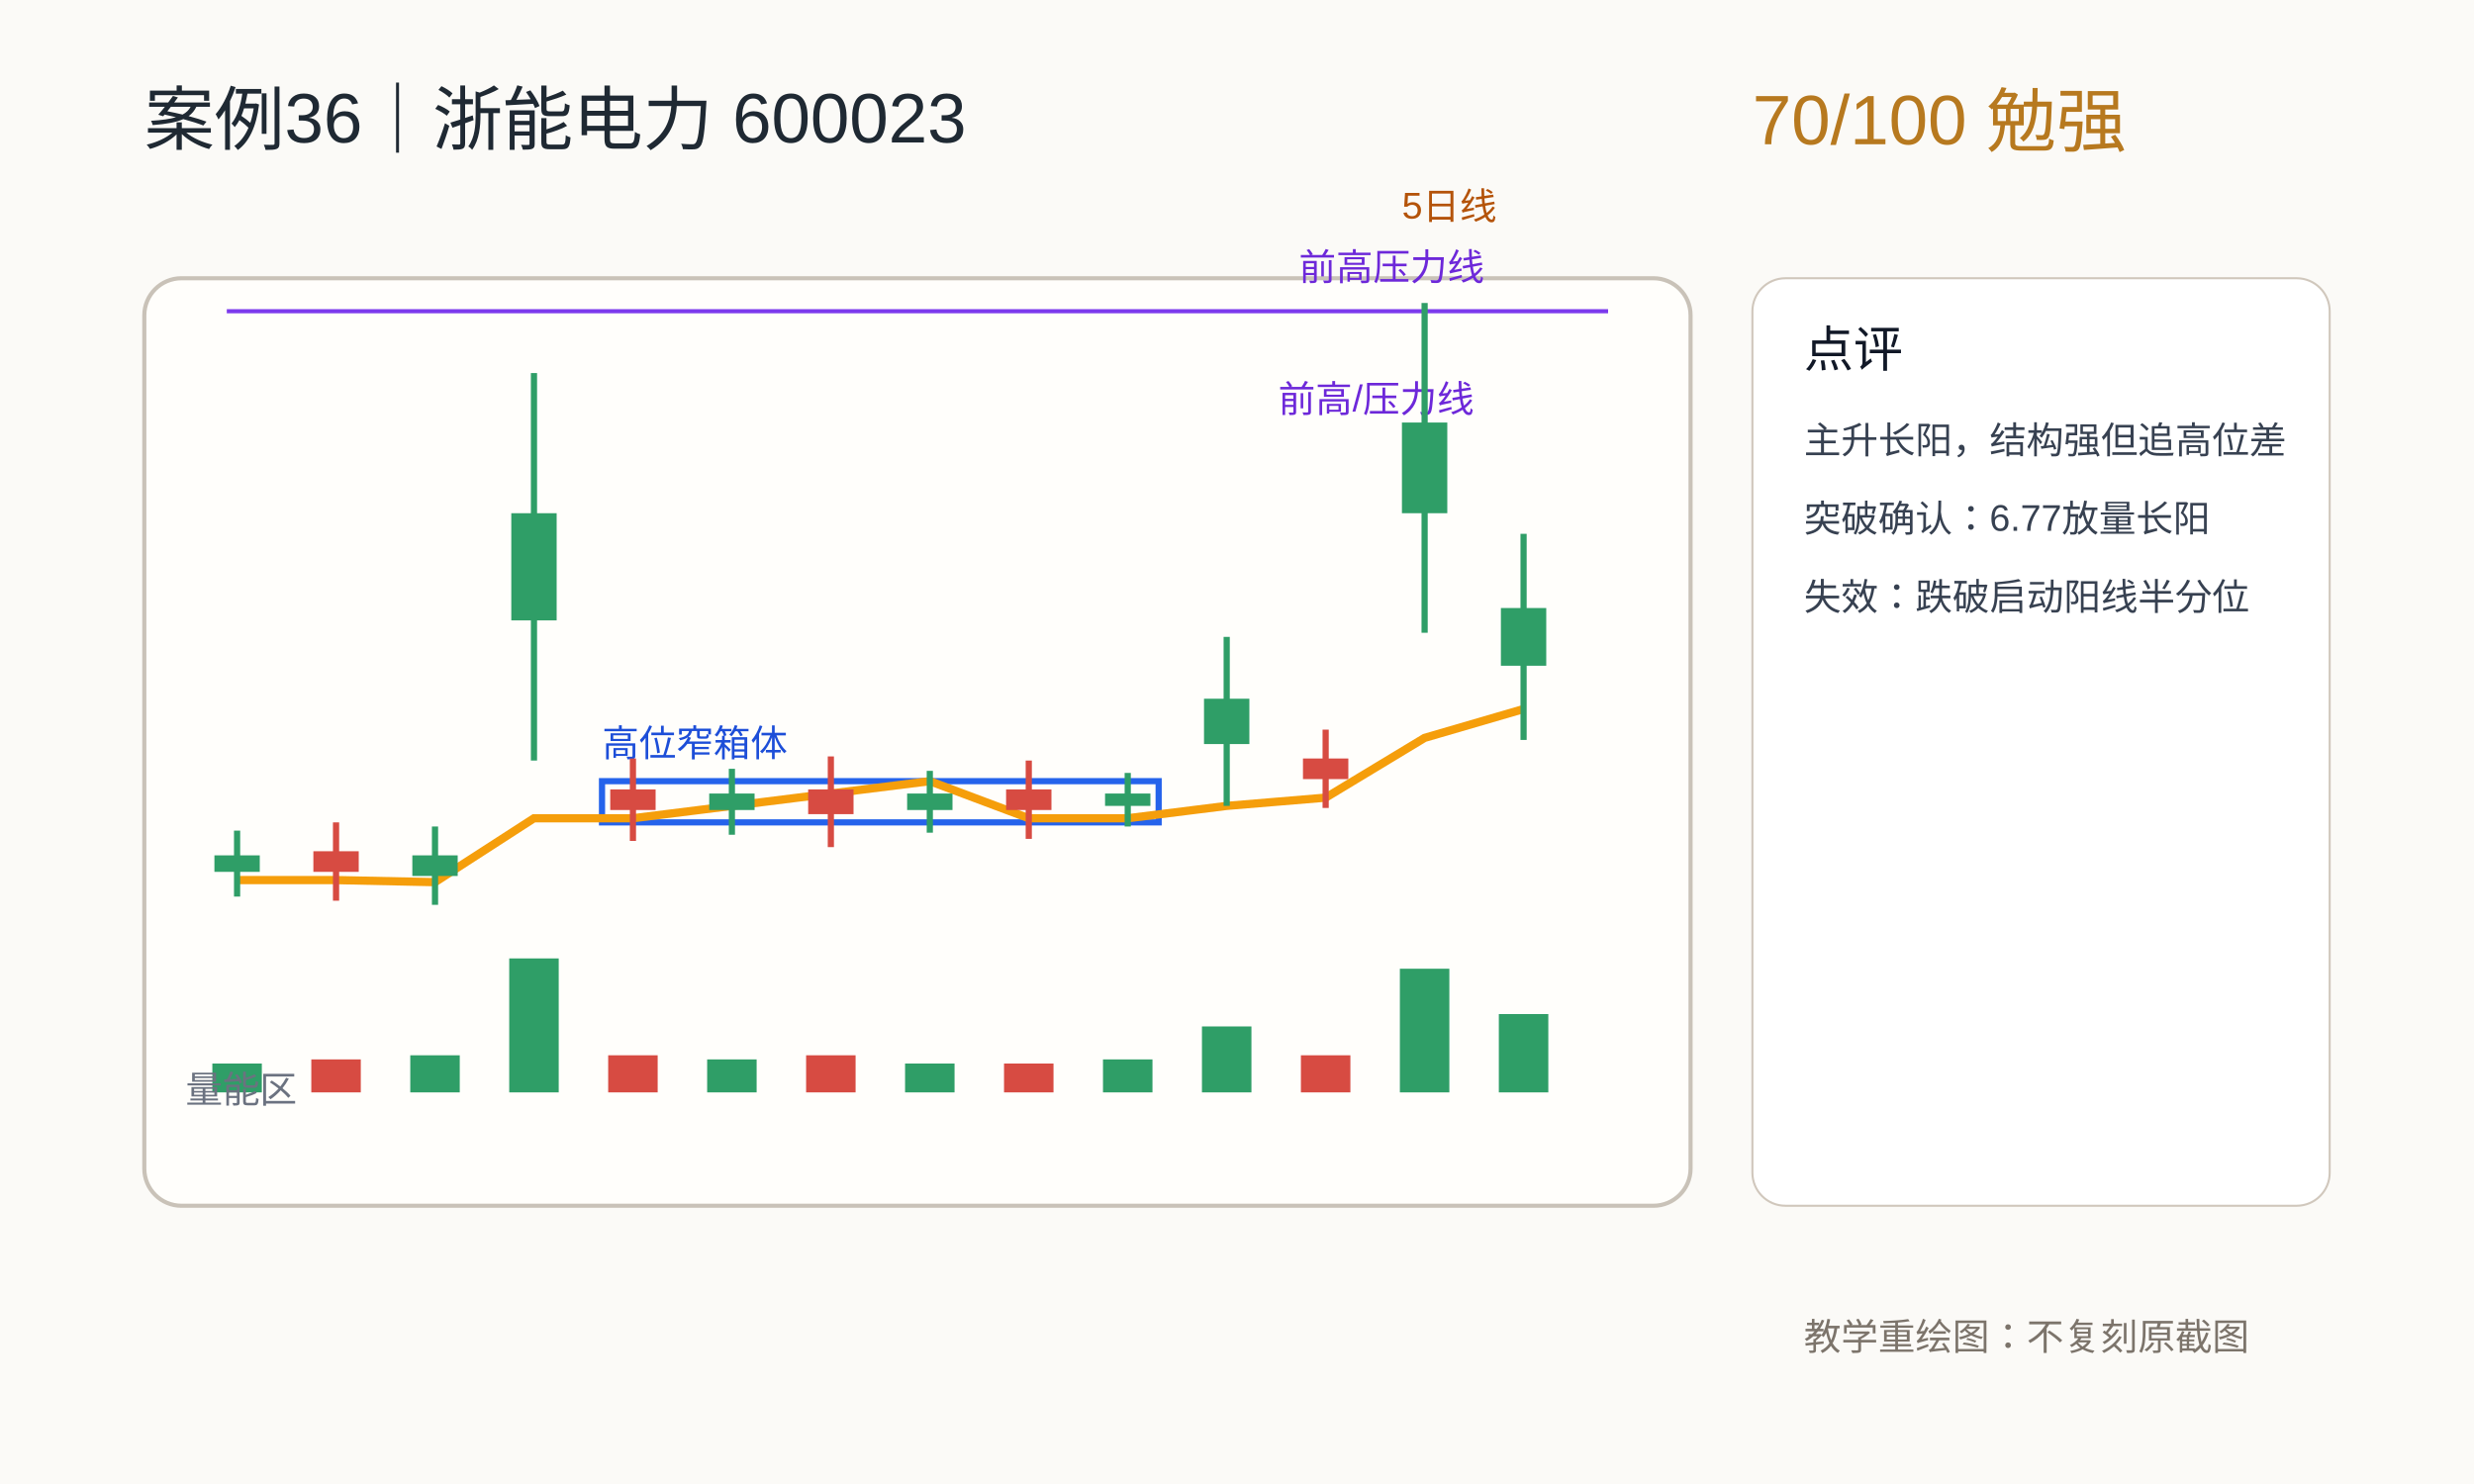
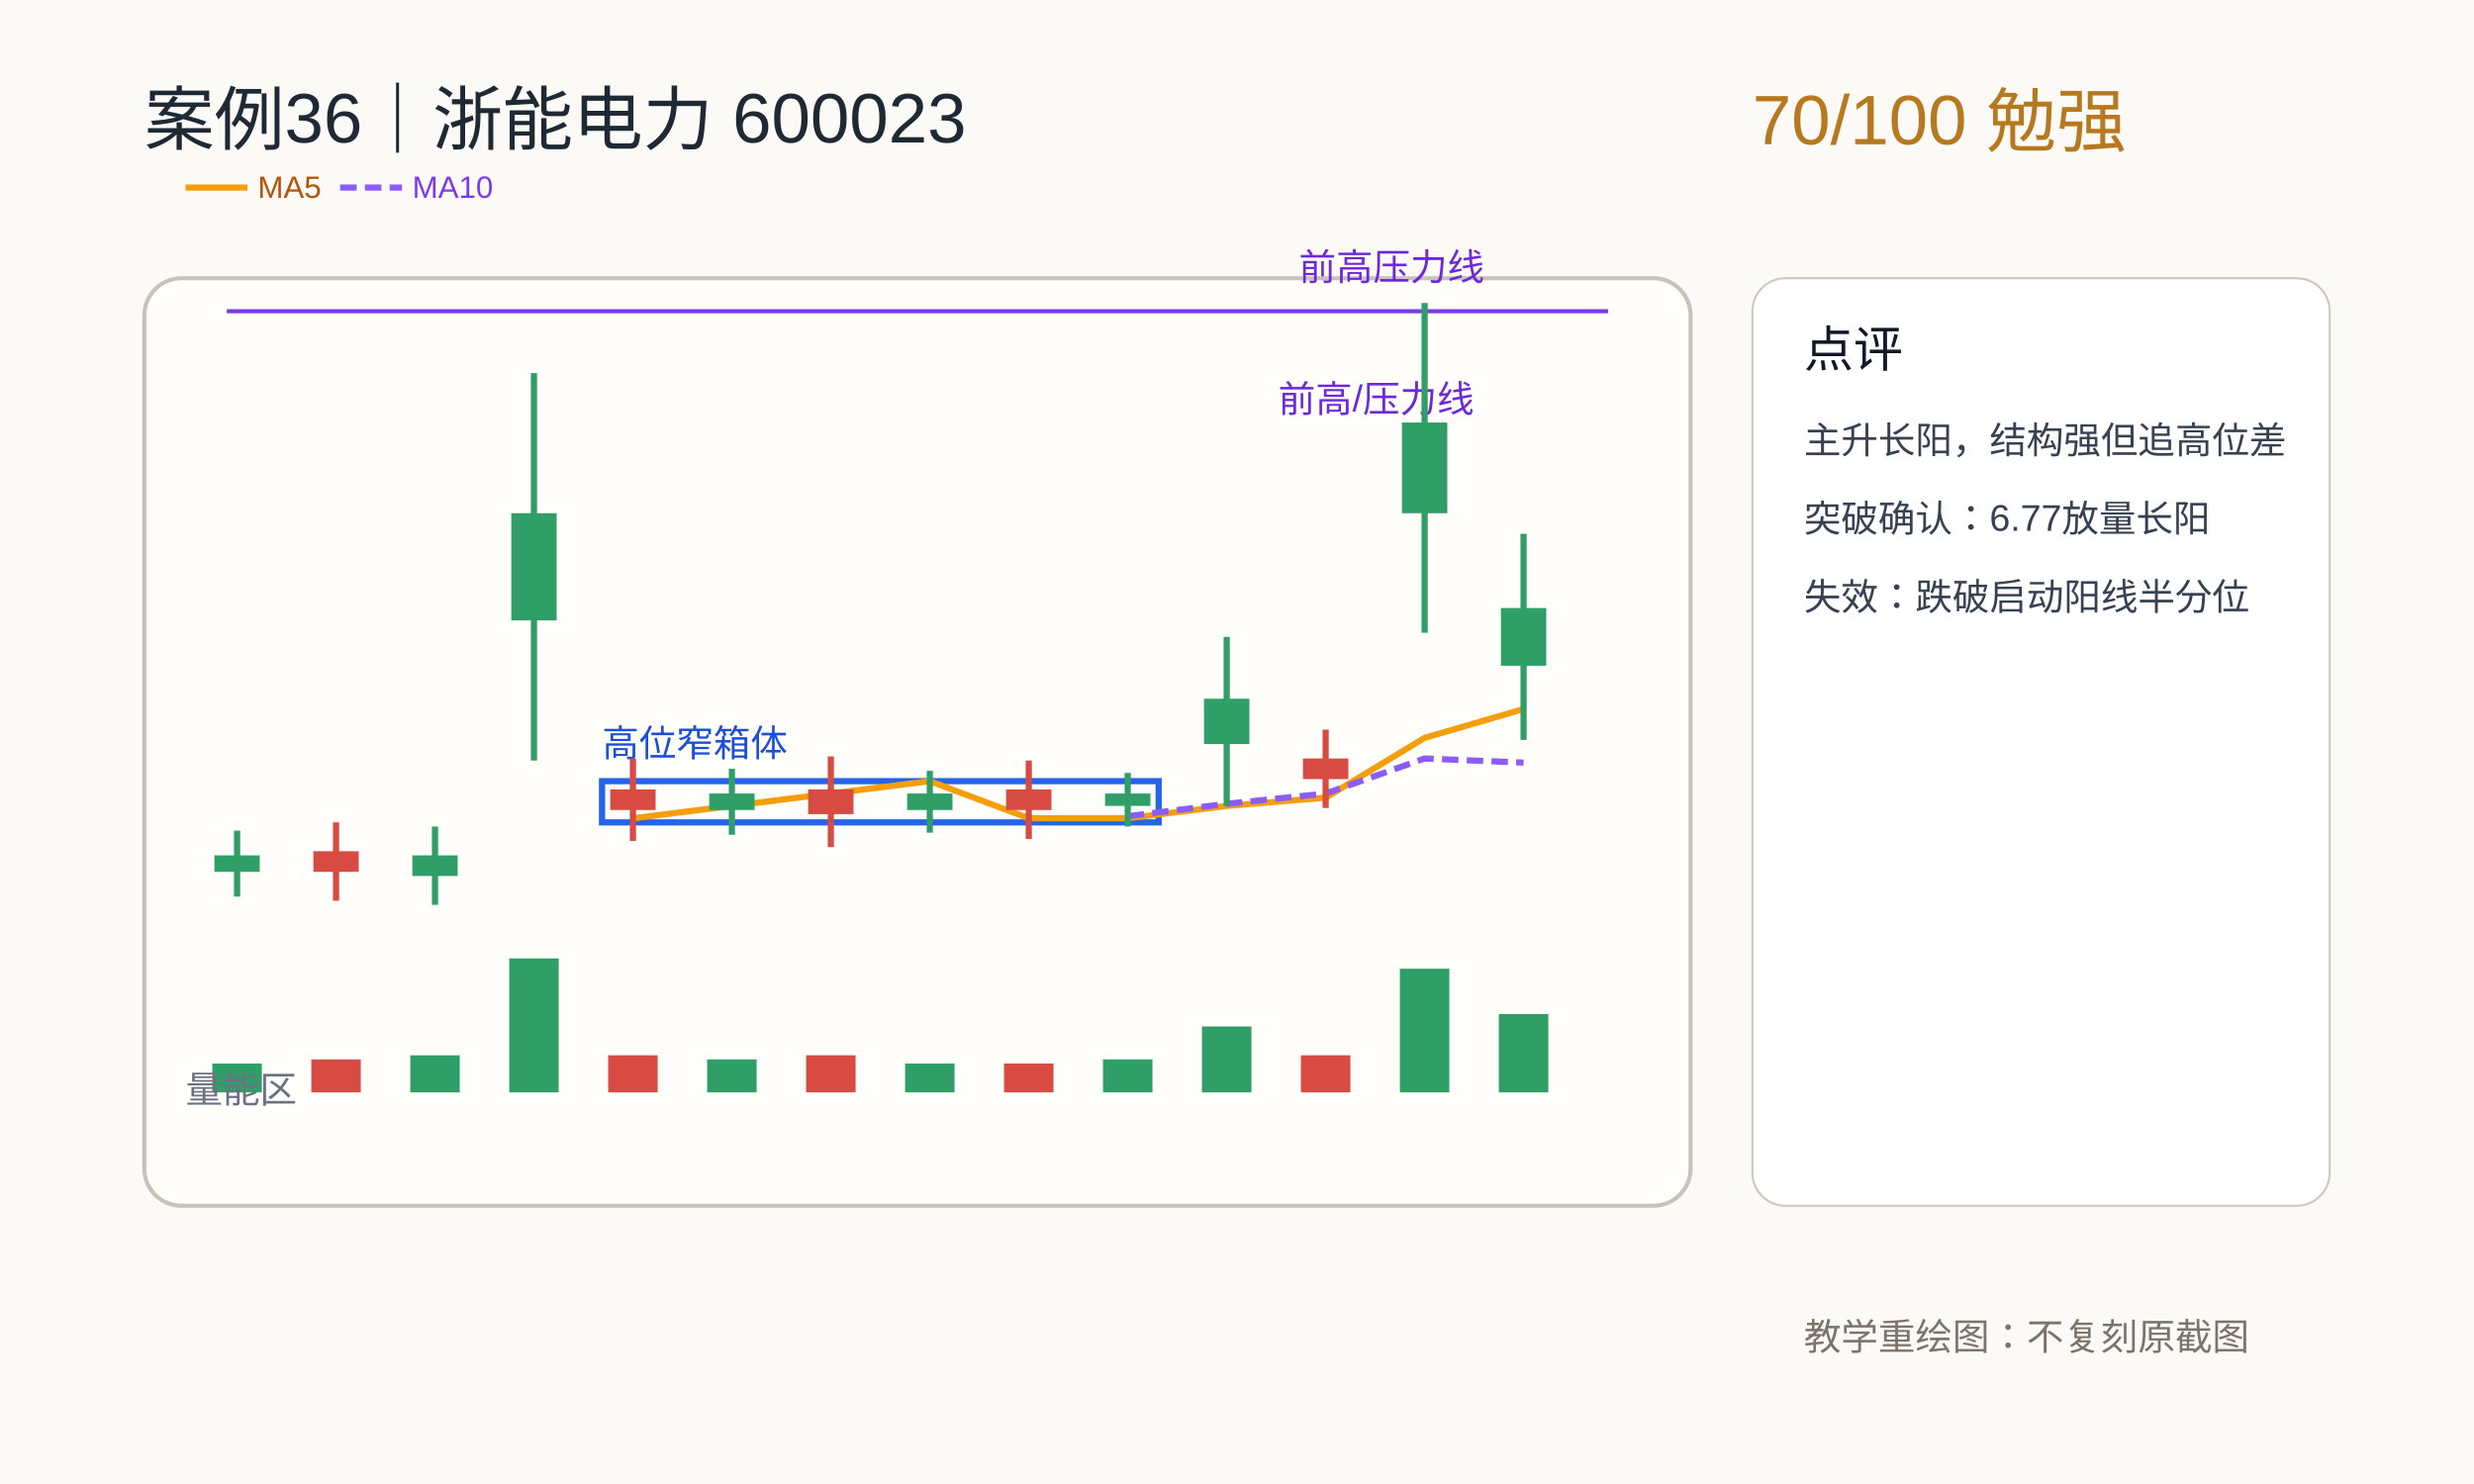
<svg xmlns="http://www.w3.org/2000/svg" width="1200" height="720" viewBox="0 0 1200 720">
  <rect width="1200" height="720" fill="#fbfaf7" />
  <rect x="70" y="135" width="750" height="450" rx="18" fill="#fffefb" stroke="#c9c2b8" stroke-width="2" />
  <text x="70" y="70" font-size="34" font-family="PingFang SC, Arial" fill="#1f2933">案例36｜浙能电力 600023</text>
  <text x="850" y="70" font-size="34" font-family="PingFang SC, Arial" fill="#b7791f">70/100  勉强</text>
  <text x="620" y="200" font-size="18" font-family="PingFang SC, Arial" fill="#6d28d9">前高/压力线</text>
  <line x1="110" y1="151" x2="780" y2="151" stroke="#7c3aed" stroke-width="2" />
  <text x="630" y="136" font-size="18" font-family="PingFang SC, Arial" fill="#6d28d9">前高压力线</text>
  <rect x="292" y="379" width="270" height="20" fill="none" stroke="#2563eb" stroke-width="3" />
  <text x="292" y="367" font-size="18" font-family="PingFang SC, Arial" fill="#1d4ed8">高位窄箱体</text>
-   <polyline points="115,427 163,427 211,428 259,397 307,397 355,391 403,385 451,379 499,397 547,397 595,391 643,387 691,358 739,344" fill="none" stroke="#f59e0b" stroke-width="4" />
-   <text x="680" y="106" font-size="18" font-family="PingFang SC, Arial" fill="#b45309">5日线</text>
+   <polyline points="307,397 355,391 403,385 451,379 499,397 547,397 595,391 643,387 691,358 739,344" fill="none" stroke="#f59e0b" stroke-width="3" />
+   <polyline points="547,396 595,390 643,385 691,368 739,370" fill="none" stroke="#8b5cf6" stroke-width="3" stroke-dasharray="8,4" />
+   <line x1="90" y1="91" x2="120" y2="91" stroke="#f59e0b" stroke-width="3" />
+   <text x="125" y="96" font-size="15" font-family="PingFang SC, Arial" fill="#b45309">MA5</text>
+   <line x1="165" y1="91" x2="195" y2="91" stroke="#8b5cf6" stroke-width="3" stroke-dasharray="8,4" />
+   <text x="200" y="96" font-size="15" font-family="PingFang SC, Arial" fill="#7c3aed">MA10</text>
  <line x1="115" y1="403" x2="115" y2="435" stroke="#2f9e67" stroke-width="3" />
  <rect x="104" y="415" width="22" height="8" fill="#2f9e67" />
  <line x1="163" y1="399" x2="163" y2="437" stroke="#d74b42" stroke-width="3" />
  <rect x="152" y="413" width="22" height="10" fill="#d74b42" />
  <line x1="211" y1="401" x2="211" y2="439" stroke="#2f9e67" stroke-width="3" />
  <rect x="200" y="415" width="22" height="10" fill="#2f9e67" />
  <line x1="259" y1="181" x2="259" y2="369" stroke="#2f9e67" stroke-width="3" />
  <rect x="248" y="249" width="22" height="52" fill="#2f9e67" />
  <line x1="307" y1="368" x2="307" y2="408" stroke="#d74b42" stroke-width="3" />
  <rect x="296" y="383" width="22" height="10" fill="#d74b42" />
  <line x1="355" y1="373" x2="355" y2="405" stroke="#2f9e67" stroke-width="3" />
  <rect x="344" y="385" width="22" height="8" fill="#2f9e67" />
  <line x1="403" y1="367" x2="403" y2="411" stroke="#d74b42" stroke-width="3" />
  <rect x="392" y="383" width="22" height="12" fill="#d74b42" />
  <line x1="451" y1="374" x2="451" y2="404" stroke="#2f9e67" stroke-width="3" />
  <rect x="440" y="385" width="22" height="8" fill="#2f9e67" />
  <line x1="499" y1="369" x2="499" y2="407" stroke="#d74b42" stroke-width="3" />
  <rect x="488" y="383" width="22" height="10" fill="#d74b42" />
  <line x1="547" y1="375" x2="547" y2="401" stroke="#2f9e67" stroke-width="3" />
  <rect x="536" y="385" width="22" height="6" fill="#2f9e67" />
  <line x1="595" y1="309" x2="595" y2="391" stroke="#2f9e67" stroke-width="3" />
  <rect x="584" y="339" width="22" height="22" fill="#2f9e67" />
  <line x1="643" y1="354" x2="643" y2="392" stroke="#d74b42" stroke-width="3" />
  <rect x="632" y="368" width="22" height="10" fill="#d74b42" />
  <line x1="691" y1="147" x2="691" y2="307" stroke="#2f9e67" stroke-width="3" />
  <rect x="680" y="205" width="22" height="44" fill="#2f9e67" />
  <line x1="739" y1="259" x2="739" y2="359" stroke="#2f9e67" stroke-width="3" />
  <rect x="728" y="295" width="22" height="28" fill="#2f9e67" />
  <rect x="103" y="516" width="24" height="14" fill="#2f9e67" />
  <rect x="151" y="514" width="24" height="16" fill="#d74b42" />
  <rect x="199" y="512" width="24" height="18" fill="#2f9e67" />
  <rect x="247" y="465" width="24" height="65" fill="#2f9e67" />
  <rect x="295" y="512" width="24" height="18" fill="#d74b42" />
  <rect x="343" y="514" width="24" height="16" fill="#2f9e67" />
  <rect x="391" y="512" width="24" height="18" fill="#d74b42" />
  <rect x="439" y="516" width="24" height="14" fill="#2f9e67" />
  <rect x="487" y="516" width="24" height="14" fill="#d74b42" />
  <rect x="535" y="514" width="24" height="16" fill="#2f9e67" />
  <rect x="583" y="498" width="24" height="32" fill="#2f9e67" />
  <rect x="631" y="512" width="24" height="18" fill="#d74b42" />
  <rect x="679" y="470" width="24" height="60" fill="#2f9e67" />
  <rect x="727" y="492" width="24" height="38" fill="#2f9e67" />
  <text x="90" y="535" font-size="18" font-family="PingFang SC, Arial" fill="#6b7280">量能区</text>
  <rect x="850" y="135" width="280" height="450" rx="16" fill="#ffffff" stroke="#d0c7bc" />
  <text x="875" y="178" font-size="24" font-family="PingFang SC, Arial" fill="#111827">点评</text>
  <text x="875" y="220" font-size="18" font-family="PingFang SC, Arial" fill="#374151">主升长阳，结构强但追高位差</text>
  <text x="875" y="258" font-size="18" font-family="PingFang SC, Arial" fill="#374151">突破确认：6.77放量长阳</text>
  <text x="875" y="296" font-size="18" font-family="PingFang SC, Arial" fill="#374151">失效：跌破启动阳线半分位</text>
  <text x="875" y="655" font-size="18" font-family="PingFang SC, Arial" fill="#7c746b">教学重绘图：不复刻原截图</text>
</svg>
